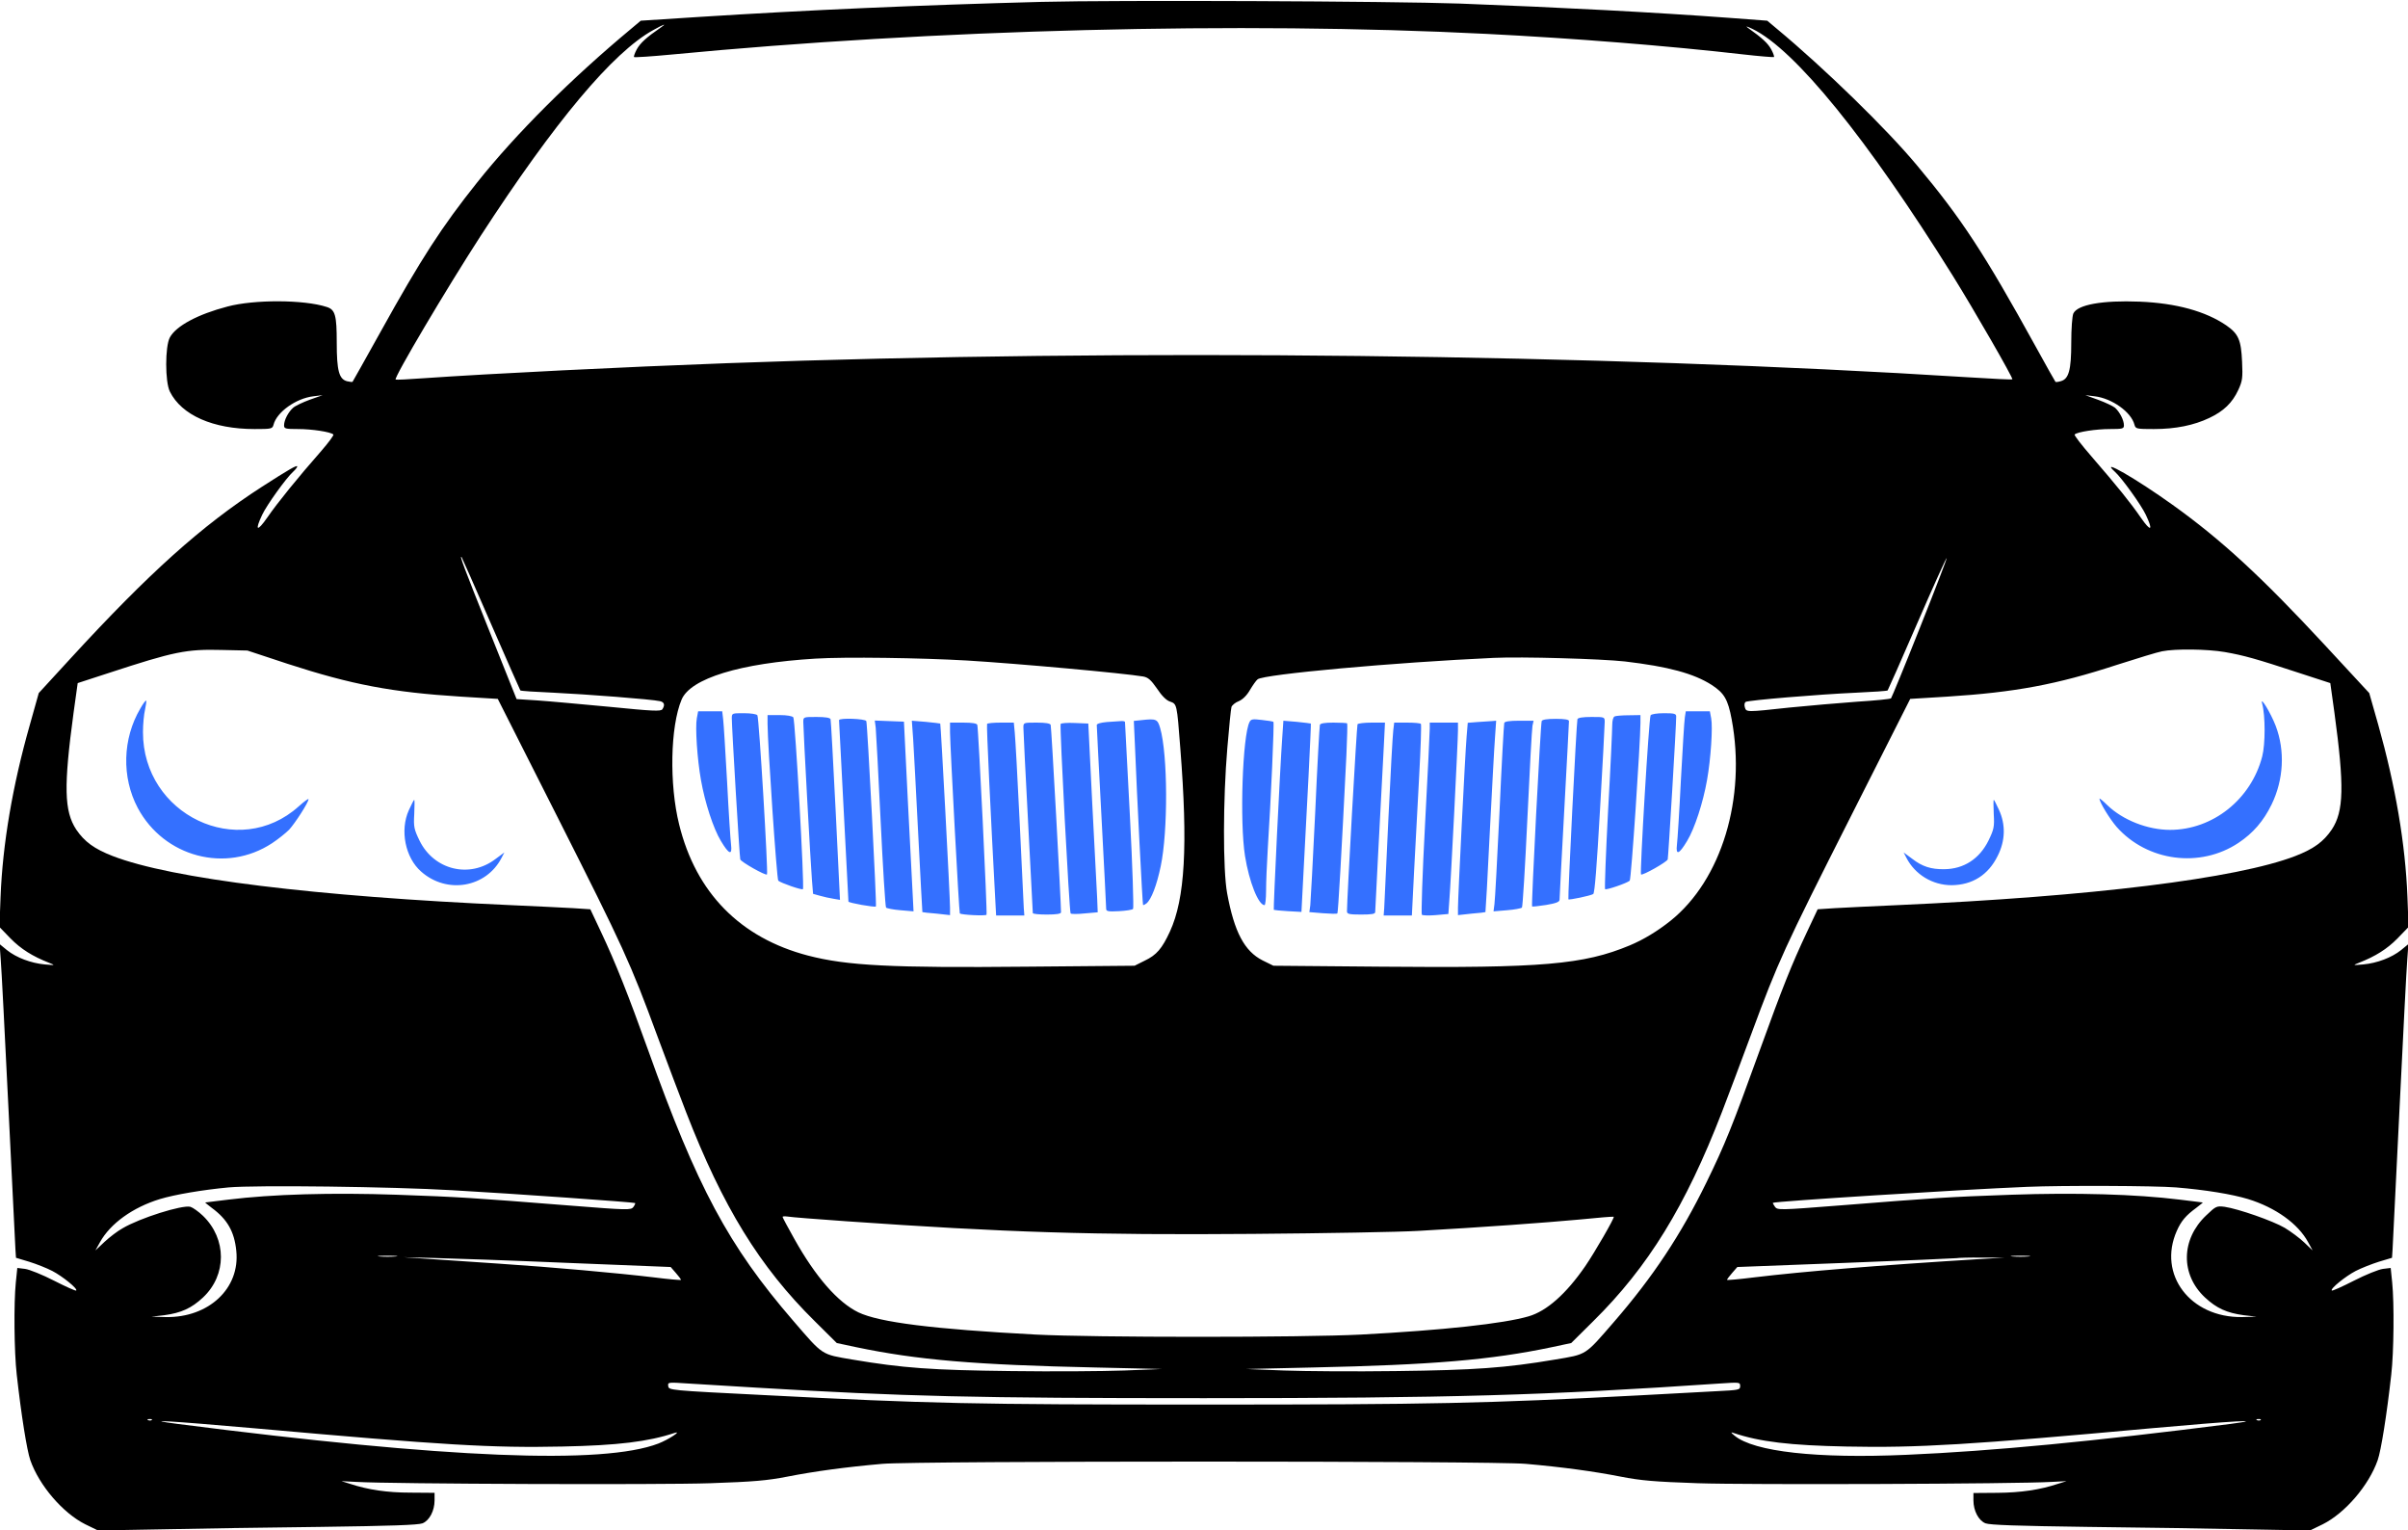
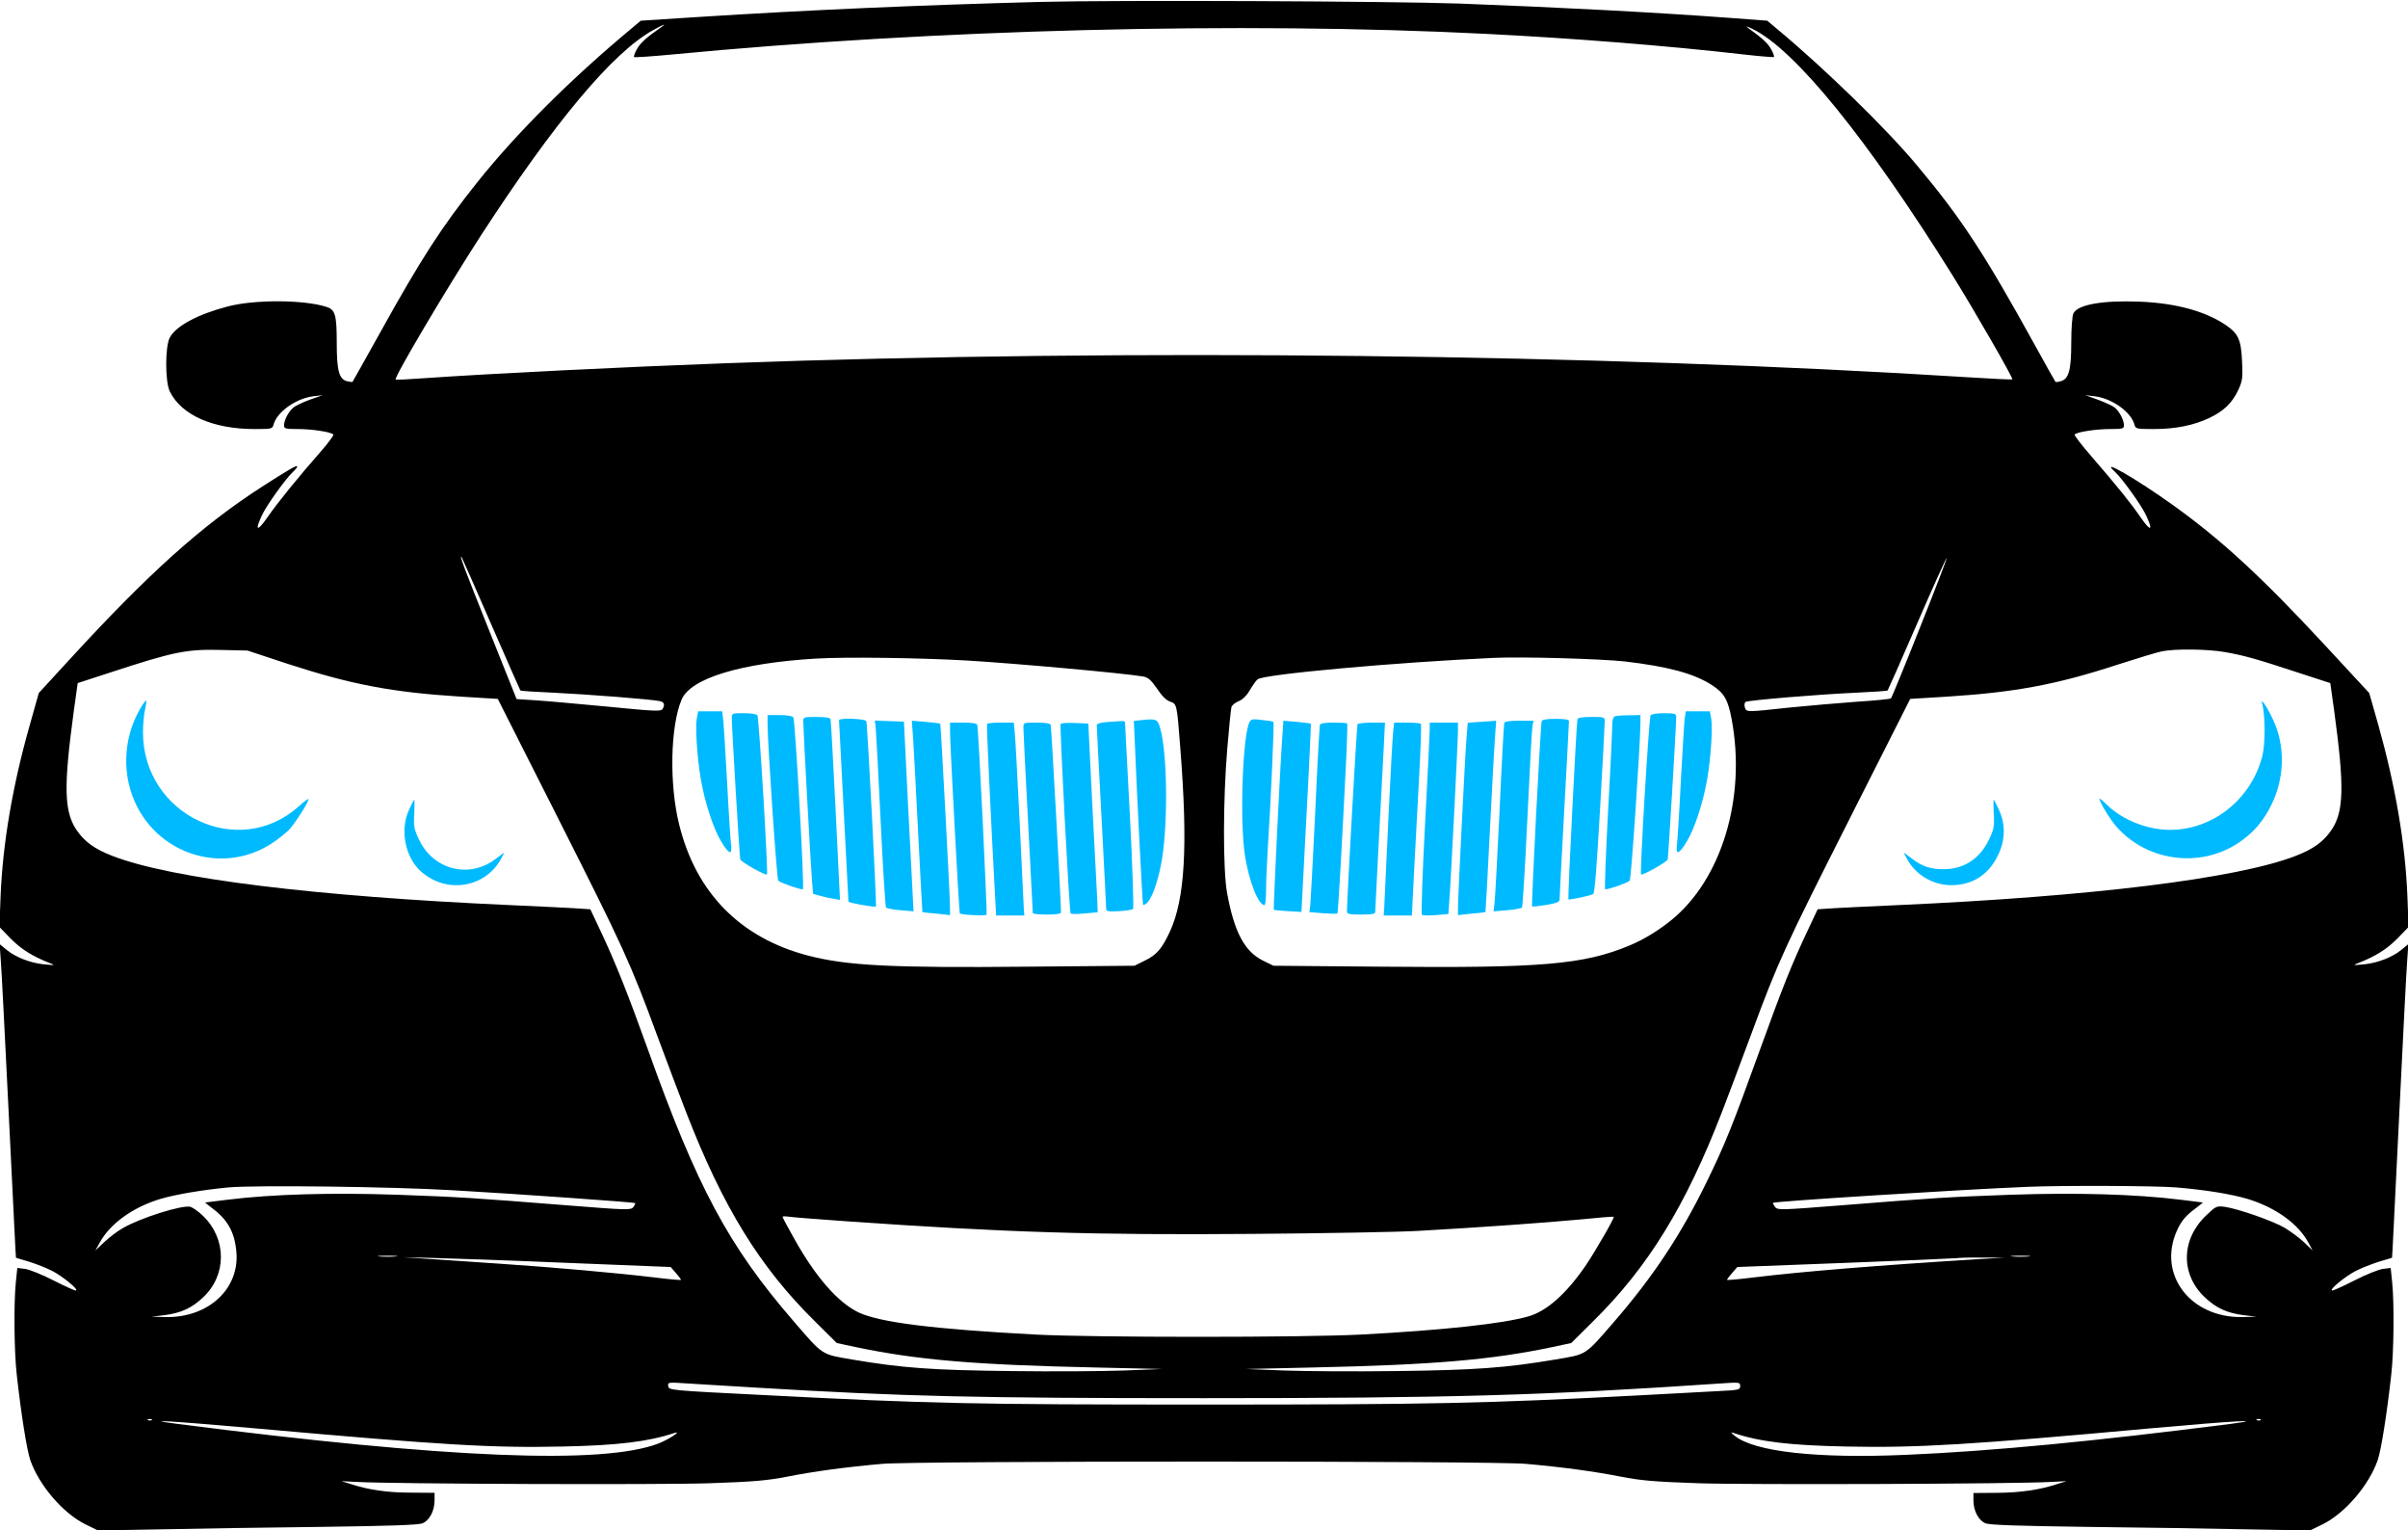
<svg xmlns="http://www.w3.org/2000/svg" version="1.0" width="1706.667" height="1084" viewBox="0 0 1280 813">
  <path d="M553.5 1c-64.6 1.7-123.7 4.3-181.9 8l-31 2-5 4.2c-32.1 26.7-61.1 55.6-82 81.8-18.8 23.6-29.6 40.2-51.4 79.5-8 14.3-14.6 26.2-14.8 26.4-.2.2-1.5 0-2.9-.3-4.3-1.1-5.5-5.7-5.5-20.5 0-14.6-.8-17.6-5.4-19-12-3.9-38.5-4-52.7-.2-15.7 4.1-27.3 10.3-30.6 16.4-2.6 4.7-2.6 23.7 0 28.8 6.2 12.5 22.9 19.9 45 19.9 9 0 9.5-.1 10.1-2.3 1.7-6.7 11.9-14 21.1-15.1l5-.6-6.8 2.4c-3.8 1.4-7.8 3.3-8.9 4.3-2.6 2.3-4.8 6.6-4.8 9.3 0 1.8.6 2 7.5 2 7.2 0 17.3 1.5 18.7 2.9.4.3-2.5 4.2-6.3 8.6-12.4 14.1-23.6 27.9-28.8 35.5-5.5 7.9-6.8 7.1-2.7-1.5 2.4-5.1 12.7-19.5 16.5-22.9 1.2-1.1 2.1-2.3 2.1-2.7 0-1-4.5 1.6-18.8 10.8-32.1 20.7-60.1 45.9-101.7 91.2l-16.9 18.4-4.8 17.1c-9.1 32-14.4 63-15.5 91.2l-.6 16 5.9 6.1c5.5 5.6 11.7 9.5 20.4 12.9 3.5 1.4 3.5 1.4-2.3.9-7.3-.7-15-3.6-20-7.6l-3.9-3.2.6 8.4c.4 4.6 2.2 40.1 4.1 78.9 1.9 38.8 3.6 72.5 3.7 74.9l.3 4.5 7 2.1c3.9 1.2 9.4 3.4 12.3 4.9 5.4 2.8 13.7 9.5 12.7 10.4-.3.3-5.6-2.1-11.7-5.2-6.2-3.2-13.2-6-15.5-6.3l-4.1-.5-.8 7.8c-1.1 10.8-.9 36.8.5 48.9 2.4 21.5 5.4 40.2 7.2 45.4 4.7 13.5 17.4 28.2 29.2 34.1l6.8 3.3 33.7-.6c18.5-.4 56.7-1 84.7-1.3 37.2-.5 51.8-1 54.1-1.9 3.7-1.5 6.4-6.7 6.4-12.2v-4l-12.7-.1c-12.5 0-22.6-1.5-32.3-4.7l-4.5-1.4 8 .4c18.2 1.1 162.1 1.6 188 .7 23.2-.8 30.2-1.4 41-3.5 14.2-2.8 31.1-5.1 50.5-6.8 17.6-1.6 324.5-1.6 342 0 19.4 1.7 36.3 4 50.5 6.8 10.8 2.1 17.8 2.7 41 3.5 25.9.9 169.8.4 188-.7l8-.4-4.5 1.4c-9.6 3.2-19.8 4.7-32.2 4.8l-12.8.1v3.9c0 5.5 2.7 10.7 6.4 12.2 2.3.9 16.9 1.4 54.1 1.9 28.1.3 66.2.9 84.7 1.3l33.7.6 6.8-3.3c11.8-5.9 24.5-20.6 29.2-34.1 1.8-5.2 4.8-23.9 7.2-45.4 1.4-12.1 1.6-38.1.5-48.9l-.8-7.8-4.1.5c-2.3.3-9.3 3.1-15.5 6.3-6.1 3.1-11.4 5.5-11.7 5.2-1-.9 7.3-7.6 12.7-10.4 2.9-1.5 8.5-3.7 12.3-4.9l7-2.1.3-4.5c.1-2.4 1.8-36.1 3.7-74.9 1.9-38.8 3.7-74.3 4.1-78.9l.6-8.4-3.9 3.2c-5 4-12.7 6.9-20 7.6-5.8.5-5.8.5-2.3-.9 8.7-3.4 14.9-7.3 20.4-12.9l5.9-6.1-.6-16c-1.1-28.2-6.4-59.1-15.5-91.4l-4.8-16.9-23.7-25.6c-33.5-36.1-54.7-55.7-80.8-74.4-19.4-13.9-39.2-25.3-30.8-17.7 3.8 3.4 14.1 17.8 16.5 22.9 4.1 8.6 2.8 9.4-2.6 1.6-5.6-8.1-12.2-16.3-26.3-32.6-5.3-6.1-9.3-11.3-8.9-11.6 1.4-1.4 11.5-2.9 18.7-2.9 6.9 0 7.5-.2 7.5-2 0-2.7-2.2-7-4.7-9.3-1.1-.9-5.1-2.8-8.9-4.2l-6.9-2.5 5 .6c9.2 1.1 19.4 8.4 21.1 15.1.6 2.2 1.1 2.3 10.3 2.3 11.6 0 21.3-2 29.5-5.9 7.6-3.6 12.2-8 15.4-14.9 2.2-4.8 2.4-6.4 2-15-.5-11.5-1.9-14.8-8.4-19.3-11-7.5-26.6-11.8-46-12.6-19.9-.8-33.1 1.6-35.3 6.3-.6 1.5-1.1 7.9-1.1 15.5 0 14.6-1.3 19.4-5.7 20.5-1.3.4-2.6.5-2.7.3-.2-.2-5-8.7-10.6-18.9-27.2-49.3-39.3-67.8-62.9-96-16.3-19.6-49.3-51.7-74.7-72.8l-5-4.2-20-1.5C880.4 6.6 829 3.9 776 1.9 739.1.6 593.5 0 553.5 1zM351 14.8c-7.3 5-10.7 8.1-12.5 11.4-1.1 2-1.7 3.9-1.5 4.1.3.3 9.2-.3 19.8-1.3C496.4 15.6 659.4 11.4 790 18c46.1 2.3 97.4 6.4 136.5 10.9 8.8 1 16.2 1.6 16.5 1.4.2-.2-.4-2.1-1.5-4.1-1.8-3.2-4.5-5.8-12.5-11.5-1.4-1-.3-.7 2.6.7 22.5 10.9 61 58.3 106.4 131.1 11.1 17.8 32.3 54.6 31.7 55.1-.2.2-10.7-.3-23.3-1.1-196.3-12.4-447.3-15.3-659.9-7.5-54.7 2-125.3 5.5-161.4 8-7.9.6-14.6.9-14.8.7-1-1 27.1-48.4 45.1-76.2 39.6-61 70.4-97.7 91.8-109.5 5.9-3.3 7.6-3.8 3.8-1.2zm-90 316.7c8.4 19.2 15.4 35.2 15.6 35.4.3.3 8.1.8 17.5 1.2 17 .8 52.4 3.5 56.7 4.5 2.3.5 2.8 2 1.3 4.3-.8 1.2-5.1 1-28.2-1.3-15.1-1.4-32.3-3-38.4-3.4l-10.9-.7-14.8-37c-13.2-33-15.8-39.9-14.4-38.4.2.2 7.2 16.1 15.6 35.4zm759.5 2.2c-8 20.2-15 37.1-15.3 37.4-.4.4-8.6 1.2-18.2 1.8-9.6.7-25.7 2.1-35.8 3.1-23 2.5-22.9 2.5-23.7-.1-.4-1.3-.2-2.4.4-2.9 1.6-.9 38.6-4 58.8-4.9 9-.4 16.4-.9 16.7-1.2.2-.2 7.3-16.2 15.7-35.6 8.4-19.4 15.5-35 15.7-34.8.2.2-6.2 16.9-14.3 37.2zM153 352.8c33.9 11 55.3 15.1 92 17.4l19.6 1.2 32.1 63.5c34.8 68.9 38.3 76.5 52.7 115.6 5.3 14.3 12.2 32.5 15.3 40.5 19.5 50.3 39.1 82.2 68.4 111.1l11.7 11.6 10.3 2.2c32.6 6.8 63 9.4 127.4 10.8l35 .8-20 .8c-11 .4-38 .6-60 .3-42.4-.5-57.5-1.6-84.3-6.1-16.9-2.9-15.4-1.9-31.7-20.8-34.2-39.6-51-70.9-77-143.7-10.6-29.5-17.3-46.4-25-62.7l-5.7-12.1-9.2-.6c-5-.3-19.9-1-33.1-1.6-103.5-4.6-180.3-14-211.6-26.1-9.8-3.8-15-7.6-19.4-14.1-6.4-9.8-6.7-22.8-1.4-62l2.2-15.8 16.6-5.4c34.8-11.4 41.2-12.7 60.1-12.2l13.5.3 21.5 7.1zm1029.6-6.3c10.2 1.8 16.4 3.5 39.5 11.1l16.6 5.4 2.2 15.8c5.3 39 5 52.3-1.4 62-4.4 6.5-9.6 10.3-19.4 14.1-31.2 12-108.3 21.5-211.6 26.1-13.2.6-28.1 1.3-33.1 1.6l-9.2.6-5.7 12.1c-8.2 17.4-12.9 29.2-25 62.6-14.9 41.2-18.5 50.1-28.5 70.6-13.6 27.8-28.3 50-49.1 74-15.7 18.1-14.2 17.1-31.4 20-26.1 4.4-42.5 5.6-84.5 6.1-21.7.3-48.5.1-59.5-.3l-20-.8 35-.8c64.1-1.4 95-4 127.4-10.8l10.3-2.2 11.7-11.6c29.2-28.8 49.1-61.2 68.4-111.1 3.1-8 10.2-26.9 15.8-42 14.2-38.3 17-44.5 52.7-115.1l31.6-62.5 19.6-1.2c36.1-2.3 58.2-6.4 90.3-16.9 10.9-3.5 21.7-6.8 24-7.2 7-1.4 23.9-1.2 33.3.4zM514 351c27.8 1.7 82.9 6.7 93.7 8.5 2.6.5 4.1 1.8 7.3 6.4 2.5 3.8 5 6.3 6.9 6.9 3.7 1.3 3.7 1.1 5.5 24.7 4.1 52 2.5 80.1-5.5 97.5-4.2 9.1-7.1 12.5-13.4 15.5l-5.4 2.7-57.3.5c-71.7.7-95.6-.5-116.3-5.9-36-9.4-59.6-33.4-68.5-69.7-5.3-21.3-4.7-52 1.3-66.3 4.7-11.3 31.2-19.4 71.1-21.8 16-1 56.1-.4 80.6 1zm349.7.5c23 2.7 36.7 6.4 46.2 12.5 6.6 4.3 8.6 7.6 10.6 18.3 7.8 41.8-5.4 85.3-32.5 107-6.9 5.5-14.3 10-21.7 13.1-24.5 10.2-46.6 12.1-132.1 11.3l-57.3-.5-5.7-2.8c-9.7-4.9-15.1-15.1-18.9-35.7-2.3-12.5-2.2-50.1.1-77.2.9-11 1.9-20.8 2.2-21.8.3-.9 2-2.4 3.9-3.1 2.1-.9 4.3-3.1 5.9-5.9 1.5-2.5 3.3-5.1 4.1-5.7 3.2-2.7 72.9-9 125.5-11.4 14.9-.7 57.1.5 69.7 1.9zm-623.2 281c33.8 1.9 96.7 6.4 97.1 6.8.2.2-.2 1.1-.9 2.1-1.3 1.7-2.8 1.7-34.3-.8-52-4.1-57.3-4.5-91.4-5.7-34.6-1.2-66.3-.3-89.7 2.6-6.5.8-12 1.5-12.2 1.5-.2 0 1.4 1.3 3.5 2.9 8.2 6 12 12.6 13 22.8 2.1 19.9-14.6 35.6-37.5 35.2l-7.6-.2 6.9-.8c8.9-1.2 14.4-3.7 20.5-9.4 12.7-11.9 12.7-31.1 0-43.4-2.4-2.3-5.4-4.4-6.7-4.8-4.4-1.1-26.9 6-36 11.4-2.6 1.4-6.9 4.7-9.6 7.2l-4.9 4.6 2.4-4.3c5.5-10 17.5-18.6 31.9-23 7.9-2.4 22.7-4.9 36.5-6.2 14.3-1.3 87.2-.4 119 1.5zm916.2-1.5c15.7 1.3 29.7 3.6 38.3 6.2 14.6 4.5 26.6 13.1 31.9 22.9l2.4 4.4-4.4-4.2c-2.4-2.3-7.1-5.8-10.4-7.8-6.3-3.7-24.6-10.1-32-11.2-4.2-.5-4.6-.4-9.8 4.6-13.4 12.7-13.7 31.4-.6 43.6 6.1 5.7 11.6 8.2 20.5 9.4l6.9.8-7.7.2c-27.5.4-45-22.6-34.7-45.8 2.3-5.2 4.8-8.2 10.3-12.2 2.1-1.6 3.7-2.9 3.5-2.9-.2 0-5.7-.7-12.2-1.5-23.4-2.9-55.1-3.8-89.7-2.6-34.1 1.2-39.4 1.6-91.3 5.7-31.8 2.5-32.9 2.5-34.2.7-.7-1-1.2-1.9-1.1-2.1.8-.8 98.9-7 135.1-8.5 18.7-.8 67.8-.6 79.2.3zM450 649c84.4 5.9 131 7.4 216.2 6.7 38.1-.3 77.6-1 87.8-1.6 33.7-1.9 66.8-4.3 85.3-6 10-1 18.3-1.7 18.5-1.5.6.4-10.1 18.9-15.1 26.2-10.2 14.8-20.5 23.9-30.1 26.7-13.3 3.9-45.6 7.4-89.1 9.7-31 1.6-142.3 1.6-173 0-54.7-2.9-83.1-6.5-94.2-11.8-10.9-5.3-22.7-18.7-34.1-39.1-3.4-6-6.2-11.3-6.2-11.6 0-.4 1.2-.4 2.8-.2 1.5.3 15.5 1.4 31.2 2.5zm-239.7 18.7c-2.4.2-6.2.2-8.5 0-2.4-.2-.5-.4 4.2-.4s6.6.2 4.3.4zm868 0c-2.4.2-6.2.2-8.5 0-2.4-.2-.5-.4 4.2-.4s6.6.2 4.3.4zm-776.8 3.4 55 2.2 2.7 3.1c1.5 1.7 2.7 3.3 2.8 3.7 0 .3-6.5-.3-14.5-1.3-19.3-2.3-53.7-5.4-82.5-7.3-12.9-.9-29.6-2-37-2.5l-13.5-.9 16 .4c8.8.2 40.8 1.3 71 2.6zm750.5-2c-53.4 3.3-92.9 6.5-119.5 9.7-8 1-14.5 1.6-14.5 1.3.1-.4 1.3-2 2.8-3.7l2.7-3.1 57.5-2.2c31.6-1.2 58.2-2.4 59-2.5.8-.2 6.9-.4 13.5-.3h12l-13.5.8zm-650 68.3c78.6 4.7 116 5.6 238 5.6 131.2 0 181.6-1.5 274.3-7.8 10.5-.7 10.7-.7 10.7 1.4 0 2-.6 2.1-12.7 2.7-7.1.4-25.4 1.4-40.8 2.2-82.2 4.3-110.1 4.9-232 4.9-122.1 0-145.6-.5-232.5-5-51.9-2.6-51.5-2.6-51.8-4.9-.3-2 0-2 10.5-1.3 5.9.4 22.3 1.4 36.3 2.2zM80.7 754.6c-.3.3-1.2.4-1.9.1-.8-.3-.5-.6.6-.6 1.1-.1 1.7.2 1.3.5zm1121 0c-.3.3-1.2.4-1.9.1-.8-.3-.5-.6.6-.6 1.1-.1 1.7.2 1.3.5zM135.2 759c100.9 9 126.2 10.5 163.8 9.7 29.5-.6 45.6-2.6 59.5-7.2 4.5-1.5-3.1 3.5-8.5 5.6-29.5 11.3-111.9 8-255.5-10.4-20.1-2.6-5.1-1.7 40.7 2.3zm1050.3-2.3c-72.3 9.2-125.9 14.4-172.1 16.4-47.4 2.1-81.1-1.6-91.4-10.2-2.1-1.7-2.1-2-.5-1.4 14 4.7 30 6.6 60 7.2 37.7.8 66.6-1 162-9.7 43.4-3.9 62.7-5 42-2.3z" />
-   <path d="M74.6 376.5c-9.5 16.1-10 36.5-1.4 52.8 14 26.2 46.9 34.9 71.4 18.8 3.2-2.1 7.3-5.4 9.1-7.2 3.2-3.5 10.3-14.5 10.3-16.2 0-.5-2.3 1.2-5.2 3.8-32 28.8-82.9 4.5-82.8-39.5 0-4.1.5-9.5 1.1-11.9.5-2.4.8-4.5.6-4.8-.3-.2-1.7 1.7-3.1 4.2zM217.3 430.6c-4.8 10.6-1.9 25.2 6.6 32.6 13.7 12.1 34.5 8.5 42.7-7.3l1.5-2.9-4.6 3.4c-13.8 10.6-32.8 6-40.5-9.7-2.9-6-3.2-7.3-2.8-14.1.2-4.2.2-7.6 0-7.6s-1.5 2.5-2.9 5.6zM1202.5 374c1.7 6.3 1.7 21.5 0 28-5.9 22.8-26.3 39-49 39-11.9 0-25.1-5.2-33.3-13.1-2.3-2.3-4.2-3.8-4.2-3.5 0 1.9 5.4 10.7 9.1 15 16.3 18.4 44.4 22.1 64.8 8.5 7.8-5.2 13.3-11.6 17.6-20.4 6.4-13.2 7.2-28.5 2.2-41.7-2.7-7.1-8.6-16.6-7.2-11.8zM1059.8 432.6c.4 6.8.1 8.1-2.8 14.1-4.8 9.7-13.1 15.1-23.5 15.2-7 .1-11.7-1.4-17-5.5l-4.6-3.4 1.5 2.9c4.6 8.9 13.9 14.5 24 14.5 11-.1 19.5-5.4 24.5-15.6 4.1-8.1 4.3-16.7.6-24.6-1.3-2.8-2.5-5.2-2.7-5.2-.2 0-.2 3.4 0 7.6zM370.4 381.7c-.9 4.8.2 21.6 2.2 32.8 2.1 12 6.6 25.8 10.6 32.4 4.3 7.2 6.1 7.8 5.4 2-.3-2.4-1.3-17.5-2.1-33.4-.9-16-1.8-30.9-2.1-33.3l-.5-4.2h-12.8l-.7 3.7zM389 381.7c0 4.9 4.1 73.8 4.5 75 .5 1.4 13.4 8.7 14.2 8 .7-.8-4.2-83.1-5.1-84.6-.4-.6-3.4-1.1-7.2-1.1-6.3 0-6.4 0-6.4 2.7zM408 384.7c.1 11.7 4.9 82.6 5.7 83.3 1.3 1.2 12.5 5.1 13.1 4.5.9-.8-4.1-89.9-5.1-91.3-.6-.7-3.4-1.2-7.3-1.2H408v4.7zM427 383.7c0 4.1 3.9 75.6 4.6 84l.6 7.3 3.6 1c2 .6 5.3 1.3 7.2 1.6l3.5.6-2.3-47.4c-1.3-26-2.5-47.9-2.7-48.6-.3-.8-2.7-1.2-7.5-1.2-7 0-7 0-7 2.7zM446 382.7c0 .5 1.1 22.2 2.5 48.3 1.4 26.1 2.5 47.8 2.5 48.1 0 .7 14.1 3.2 14.6 2.6.5-.4-4.5-96.9-5.1-98.5-.5-1.3-14.5-1.8-14.5-.5zM606.6 382.7l-3.9.4.6 13.2c1 25.6 4 84.2 4.3 84.6.2.2 1-.2 1.8-.8 2.6-2.1 5.5-9.7 7.6-19.8 3.9-18.5 3.8-59.2-.3-73.4-1.4-4.8-2.1-5.1-10.1-4.2zM465.5 386.7c.2 2.1 1.4 24.3 2.6 49.3 1.2 25 2.5 45.9 2.9 46.3.4.4 3.8 1.1 7.6 1.4l7 .6-.4-7.9c-.2-4.4-1.4-27-2.6-50.4l-2.1-42.5-7.8-.3-7.7-.3.5 3.8zM485.4 392.7c.3 5.4 1.6 28.2 2.7 50.8 1.1 22.5 2.2 41.1 2.2 41.2.1.1 3.5.5 7.5.8l7.2.8v-3.9c0-6-4.9-97.6-5.2-97.9-.2-.1-3.6-.5-7.7-.9l-7.4-.6.7 9.7zM588.3 383.7c-3.3.3-5.3.9-5.3 1.6 0 .7 1.1 22.6 2.5 48.7s2.5 48.2 2.5 49c0 1.3 1.2 1.5 6.8 1.2 3.7-.2 7.1-.7 7.5-1.2.4-.4-.3-22.8-1.7-49.7-1.4-26.9-2.6-49.3-2.6-49.6 0-.4-1-.6-2.2-.5-1.3.1-4.7.3-7.5.5zM505 389.2c.1 7.9 4.8 95.9 5.2 96.2.9.8 13.8 1.4 14.2.7.5-.8-4.3-98.8-4.9-100.9-.3-.8-2.7-1.2-7.5-1.2h-7v5.2zM524.7 384.7c-.4.6 1.9 48.3 4.5 96.3l.3 5.5h15l-.3-4c-.1-2.2-1.1-22.9-2.2-46s-2.3-44.4-2.6-47.3l-.5-5.2H532c-3.8 0-7.1.3-7.3.7zM544 386.7c0 1.6 1.1 24.2 2.5 50.3 1.4 26.1 2.5 47.8 2.5 48.2 0 .5 3.4.8 7.5.8 5.1 0 7.5-.4 7.5-1.2 0-5.4-5.1-98.6-5.5-99.6-.3-.8-2.8-1.2-7.5-1.2-7 0-7 0-7 2.7zM563.8 384.7c-.6 1.2 4.6 100 5.3 100.7.3.4 3.7.4 7.5 0l6.9-.6-.3-7.7c-.2-4.2-1.4-26.7-2.6-50.1l-2.1-42.5-7.2-.3c-3.9-.2-7.3.1-7.5.5zM895.6 381.2c-.3 1.8-1.2 16.8-2.1 33.3-.8 16.5-1.8 32-2.1 34.4-.7 5.8 1.1 5.2 5.4-2 4-6.6 8.5-20.4 10.6-32.4 2-11.2 3.1-28 2.2-32.8l-.7-3.7h-12.8l-.5 3.2zM877.4 380.1c-.9 1.5-5.8 83.8-5.1 84.6.8.7 13.7-6.6 14.2-8 .3-1.1 4.6-72.1 4.5-76 0-1.4-1-1.7-6.4-1.7-3.8 0-6.8.5-7.2 1.1zM858.3 380.7c-.8.3-1.3 2.2-1.3 4.6 0 2.3-.9 22.7-2.2 45.4-1.2 22.7-1.9 41.5-1.6 41.8.6.6 11.7-3.2 13.1-4.5.8-.7 5.6-72.3 5.7-83.8V380l-6.2.1c-3.5 0-6.9.3-7.5.6zM838.5 382.2c-.5 1.6-5.2 95.2-4.8 95.7.3.5 11.7-1.9 13.2-2.8.8-.5 1.9-15 3.6-44.7 1.4-24.1 2.5-45.1 2.5-46.7 0-2.7 0-2.7-7-2.7-4.8 0-7.2.4-7.5 1.2zM664.2 383.7c-3.7 7.2-5.3 52.9-2.4 71.2 2.2 13.7 7.1 26.1 10.4 26.1.4 0 .8-3.5.8-7.8 0-4.2.4-14.2.9-22.2 1.7-26.3 3.5-67 3-67.4-.2-.2-3-.7-6.1-1-4.9-.6-5.8-.5-6.6 1.1zM819.5 383.2c-.6 1.7-5.6 98-5.1 98.5.2.2 3.5-.2 7.5-.8 5.3-.9 7.1-1.6 7.1-2.8 0-.9 1.1-22.3 2.5-47.6s2.5-46.6 2.5-47.3c0-.8-2.1-1.2-7-1.2-4.7 0-7.2.4-7.5 1.2zM681.6 391.8c-1.2 16.6-4.8 91.3-4.5 91.7.2.1 3.6.5 7.5.7l7.2.4.6-11.6c2.4-43.9 4.6-88.3 4.4-88.5-.2-.1-3.5-.5-7.4-.9l-7.2-.6-.6 8.8zM785.3 383.7l-5.1.4-.6 7.2c-.8 9.1-4.6 85.8-4.6 91.1v3.9l7.3-.8c3.9-.3 7.3-.7 7.3-.8.1-.1 1.2-19.1 2.3-42.2 1.2-23.1 2.4-45.9 2.8-50.8l.6-8.7-2.4.2c-1.3.1-4.7.3-7.6.5zM799.6 384.2c-.2.7-1.4 21.8-2.5 46.8-1.2 25-2.4 47.3-2.7 49.4l-.5 3.9 7.2-.6c4-.3 7.5-1 7.9-1.4.4-.4 1.7-21.7 2.9-47.3 1.2-25.6 2.4-47.7 2.7-49.3l.6-2.7h-7.7c-5.2 0-7.7.4-7.9 1.2zM701.6 385.2c-.2.7-1.4 21.8-2.5 46.8-1.2 25-2.4 47.1-2.6 49.1l-.5 3.6 7.2.6c4 .3 7.4.4 7.7.1.4-.4 2.2-31.5 4.8-84.2.4-9 .6-16.6.4-16.8-.2-.2-3.5-.4-7.3-.4-4.6 0-7 .4-7.2 1.2zM721.6 384.9c-.4.6-5.6 92.7-5.6 99.4 0 1.4 1.1 1.7 7.5 1.7 5.6 0 7.5-.3 7.5-1.3 0-1.2 2.5-48.9 4.6-88.5l.6-12.2h-7c-3.9 0-7.3.4-7.6.9zM740.6 388.2c-.3 2.4-1.5 23.6-2.6 47.3-1.1 23.6-2.1 44.8-2.2 47l-.3 4h15l1.2-24c.7-13.2 1.9-35.9 2.7-50.5.8-14.6 1.2-26.8.9-27.3-.2-.4-3.5-.7-7.3-.7h-6.9l-.5 4.2zM760 387.2c0 1.8-1.1 24.7-2.5 50.8-1.4 26.1-2.1 47.7-1.7 48.1.4.4 3.7.5 7.4.2l6.7-.6.5-7.1c.8-9.5 4.6-85 4.6-90.4V384h-15v3.2z" fill="#3470FF" />
+   <path d="M74.6 376.5c-9.5 16.1-10 36.5-1.4 52.8 14 26.2 46.9 34.9 71.4 18.8 3.2-2.1 7.3-5.4 9.1-7.2 3.2-3.5 10.3-14.5 10.3-16.2 0-.5-2.3 1.2-5.2 3.8-32 28.8-82.9 4.5-82.8-39.5 0-4.1.5-9.5 1.1-11.9.5-2.4.8-4.5.6-4.8-.3-.2-1.7 1.7-3.1 4.2zM217.3 430.6c-4.8 10.6-1.9 25.2 6.6 32.6 13.7 12.1 34.5 8.5 42.7-7.3l1.5-2.9-4.6 3.4c-13.8 10.6-32.8 6-40.5-9.7-2.9-6-3.2-7.3-2.8-14.1.2-4.2.2-7.6 0-7.6s-1.5 2.5-2.9 5.6zM1202.5 374c1.7 6.3 1.7 21.5 0 28-5.9 22.8-26.3 39-49 39-11.9 0-25.1-5.2-33.3-13.1-2.3-2.3-4.2-3.8-4.2-3.5 0 1.9 5.4 10.7 9.1 15 16.3 18.4 44.4 22.1 64.8 8.5 7.8-5.2 13.3-11.6 17.6-20.4 6.4-13.2 7.2-28.5 2.2-41.7-2.7-7.1-8.6-16.6-7.2-11.8zM1059.8 432.6c.4 6.8.1 8.1-2.8 14.1-4.8 9.7-13.1 15.1-23.5 15.2-7 .1-11.7-1.4-17-5.5l-4.6-3.4 1.5 2.9c4.6 8.9 13.9 14.5 24 14.5 11-.1 19.5-5.4 24.5-15.6 4.1-8.1 4.3-16.7.6-24.6-1.3-2.8-2.5-5.2-2.7-5.2-.2 0-.2 3.4 0 7.6zM370.4 381.7c-.9 4.8.2 21.6 2.2 32.8 2.1 12 6.6 25.8 10.6 32.4 4.3 7.2 6.1 7.8 5.4 2-.3-2.4-1.3-17.5-2.1-33.4-.9-16-1.8-30.9-2.1-33.3l-.5-4.2h-12.8l-.7 3.7zM389 381.7c0 4.9 4.1 73.8 4.5 75 .5 1.4 13.4 8.7 14.2 8 .7-.8-4.2-83.1-5.1-84.6-.4-.6-3.4-1.1-7.2-1.1-6.3 0-6.4 0-6.4 2.7zM408 384.7c.1 11.7 4.9 82.6 5.7 83.3 1.3 1.2 12.5 5.1 13.1 4.5.9-.8-4.1-89.9-5.1-91.3-.6-.7-3.4-1.2-7.3-1.2H408v4.7zM427 383.7c0 4.1 3.9 75.6 4.6 84l.6 7.3 3.6 1c2 .6 5.3 1.3 7.2 1.6l3.5.6-2.3-47.4c-1.3-26-2.5-47.9-2.7-48.6-.3-.8-2.7-1.2-7.5-1.2-7 0-7 0-7 2.7zM446 382.7c0 .5 1.1 22.2 2.5 48.3 1.4 26.1 2.5 47.8 2.5 48.1 0 .7 14.1 3.2 14.6 2.6.5-.4-4.5-96.9-5.1-98.5-.5-1.3-14.5-1.8-14.5-.5zM606.6 382.7l-3.9.4.6 13.2c1 25.6 4 84.2 4.3 84.6.2.2 1-.2 1.8-.8 2.6-2.1 5.5-9.7 7.6-19.8 3.9-18.5 3.8-59.2-.3-73.4-1.4-4.8-2.1-5.1-10.1-4.2zM465.5 386.7c.2 2.1 1.4 24.3 2.6 49.3 1.2 25 2.5 45.9 2.9 46.3.4.4 3.8 1.1 7.6 1.4l7 .6-.4-7.9c-.2-4.4-1.4-27-2.6-50.4l-2.1-42.5-7.8-.3-7.7-.3.5 3.8zM485.4 392.7c.3 5.4 1.6 28.2 2.7 50.8 1.1 22.5 2.2 41.1 2.2 41.2.1.1 3.5.5 7.5.8l7.2.8v-3.9c0-6-4.9-97.6-5.2-97.9-.2-.1-3.6-.5-7.7-.9l-7.4-.6.7 9.7zM588.3 383.7c-3.3.3-5.3.9-5.3 1.6 0 .7 1.1 22.6 2.5 48.7s2.5 48.2 2.5 49c0 1.3 1.2 1.5 6.8 1.2 3.7-.2 7.1-.7 7.5-1.2.4-.4-.3-22.8-1.7-49.7-1.4-26.9-2.6-49.3-2.6-49.6 0-.4-1-.6-2.2-.5-1.3.1-4.7.3-7.5.5zM505 389.2c.1 7.9 4.8 95.9 5.2 96.2.9.8 13.8 1.4 14.2.7.5-.8-4.3-98.8-4.9-100.9-.3-.8-2.7-1.2-7.5-1.2h-7v5.2zM524.7 384.7c-.4.6 1.9 48.3 4.5 96.3l.3 5.5h15l-.3-4c-.1-2.2-1.1-22.9-2.2-46s-2.3-44.4-2.6-47.3l-.5-5.2H532c-3.8 0-7.1.3-7.3.7zM544 386.7c0 1.6 1.1 24.2 2.5 50.3 1.4 26.1 2.5 47.8 2.5 48.2 0 .5 3.4.8 7.5.8 5.1 0 7.5-.4 7.5-1.2 0-5.4-5.1-98.6-5.5-99.6-.3-.8-2.8-1.2-7.5-1.2-7 0-7 0-7 2.7zM563.8 384.7c-.6 1.2 4.6 100 5.3 100.7.3.4 3.7.4 7.5 0l6.9-.6-.3-7.7c-.2-4.2-1.4-26.7-2.6-50.1l-2.1-42.5-7.2-.3c-3.9-.2-7.3.1-7.5.5zM895.6 381.2c-.3 1.8-1.2 16.8-2.1 33.3-.8 16.5-1.8 32-2.1 34.4-.7 5.8 1.1 5.2 5.4-2 4-6.6 8.5-20.4 10.6-32.4 2-11.2 3.1-28 2.2-32.8l-.7-3.7h-12.8l-.5 3.2zM877.4 380.1c-.9 1.5-5.8 83.8-5.1 84.6.8.7 13.7-6.6 14.2-8 .3-1.1 4.6-72.1 4.5-76 0-1.4-1-1.7-6.4-1.7-3.8 0-6.8.5-7.2 1.1zM858.3 380.7c-.8.3-1.3 2.2-1.3 4.6 0 2.3-.9 22.7-2.2 45.4-1.2 22.7-1.9 41.5-1.6 41.8.6.6 11.7-3.2 13.1-4.5.8-.7 5.6-72.3 5.7-83.8V380l-6.2.1c-3.5 0-6.9.3-7.5.6zM838.5 382.2c-.5 1.6-5.2 95.2-4.8 95.7.3.5 11.7-1.9 13.2-2.8.8-.5 1.9-15 3.6-44.7 1.4-24.1 2.5-45.1 2.5-46.7 0-2.7 0-2.7-7-2.7-4.8 0-7.2.4-7.5 1.2zM664.2 383.7c-3.7 7.2-5.3 52.9-2.4 71.2 2.2 13.7 7.1 26.1 10.4 26.1.4 0 .8-3.5.8-7.8 0-4.2.4-14.2.9-22.2 1.7-26.3 3.5-67 3-67.4-.2-.2-3-.7-6.1-1-4.9-.6-5.8-.5-6.6 1.1zM819.5 383.2c-.6 1.7-5.6 98-5.1 98.5.2.2 3.5-.2 7.5-.8 5.3-.9 7.1-1.6 7.1-2.8 0-.9 1.1-22.3 2.5-47.6s2.5-46.6 2.5-47.3c0-.8-2.1-1.2-7-1.2-4.7 0-7.2.4-7.5 1.2zM681.6 391.8c-1.2 16.6-4.8 91.3-4.5 91.7.2.1 3.6.5 7.5.7l7.2.4.6-11.6c2.4-43.9 4.6-88.3 4.4-88.5-.2-.1-3.5-.5-7.4-.9l-7.2-.6-.6 8.8zM785.3 383.7l-5.1.4-.6 7.2c-.8 9.1-4.6 85.8-4.6 91.1v3.9l7.3-.8c3.9-.3 7.3-.7 7.3-.8.1-.1 1.2-19.1 2.3-42.2 1.2-23.1 2.4-45.9 2.8-50.8l.6-8.7-2.4.2c-1.3.1-4.7.3-7.6.5zM799.6 384.2c-.2.7-1.4 21.8-2.5 46.8-1.2 25-2.4 47.3-2.7 49.4l-.5 3.9 7.2-.6c4-.3 7.5-1 7.9-1.4.4-.4 1.7-21.7 2.9-47.3 1.2-25.6 2.4-47.7 2.7-49.3l.6-2.7h-7.7c-5.2 0-7.7.4-7.9 1.2zM701.6 385.2c-.2.7-1.4 21.8-2.5 46.8-1.2 25-2.4 47.1-2.6 49.1l-.5 3.6 7.2.6c4 .3 7.4.4 7.7.1.4-.4 2.2-31.5 4.8-84.2.4-9 .6-16.6.4-16.8-.2-.2-3.5-.4-7.3-.4-4.6 0-7 .4-7.2 1.2zM721.6 384.9c-.4.6-5.6 92.7-5.6 99.4 0 1.4 1.1 1.7 7.5 1.7 5.6 0 7.5-.3 7.5-1.3 0-1.2 2.5-48.9 4.6-88.5l.6-12.2h-7c-3.9 0-7.3.4-7.6.9zM740.6 388.2c-.3 2.4-1.5 23.6-2.6 47.3-1.1 23.6-2.1 44.8-2.2 47l-.3 4h15l1.2-24c.7-13.2 1.9-35.9 2.7-50.5.8-14.6 1.2-26.8.9-27.3-.2-.4-3.5-.7-7.3-.7h-6.9l-.5 4.2zM760 387.2c0 1.8-1.1 24.7-2.5 50.8-1.4 26.1-2.1 47.7-1.7 48.1.4.4 3.7.5 7.4.2l6.7-.6.5-7.1c.8-9.5 4.6-85 4.6-90.4V384h-15v3.2z" fill="#00baff" />
</svg>
